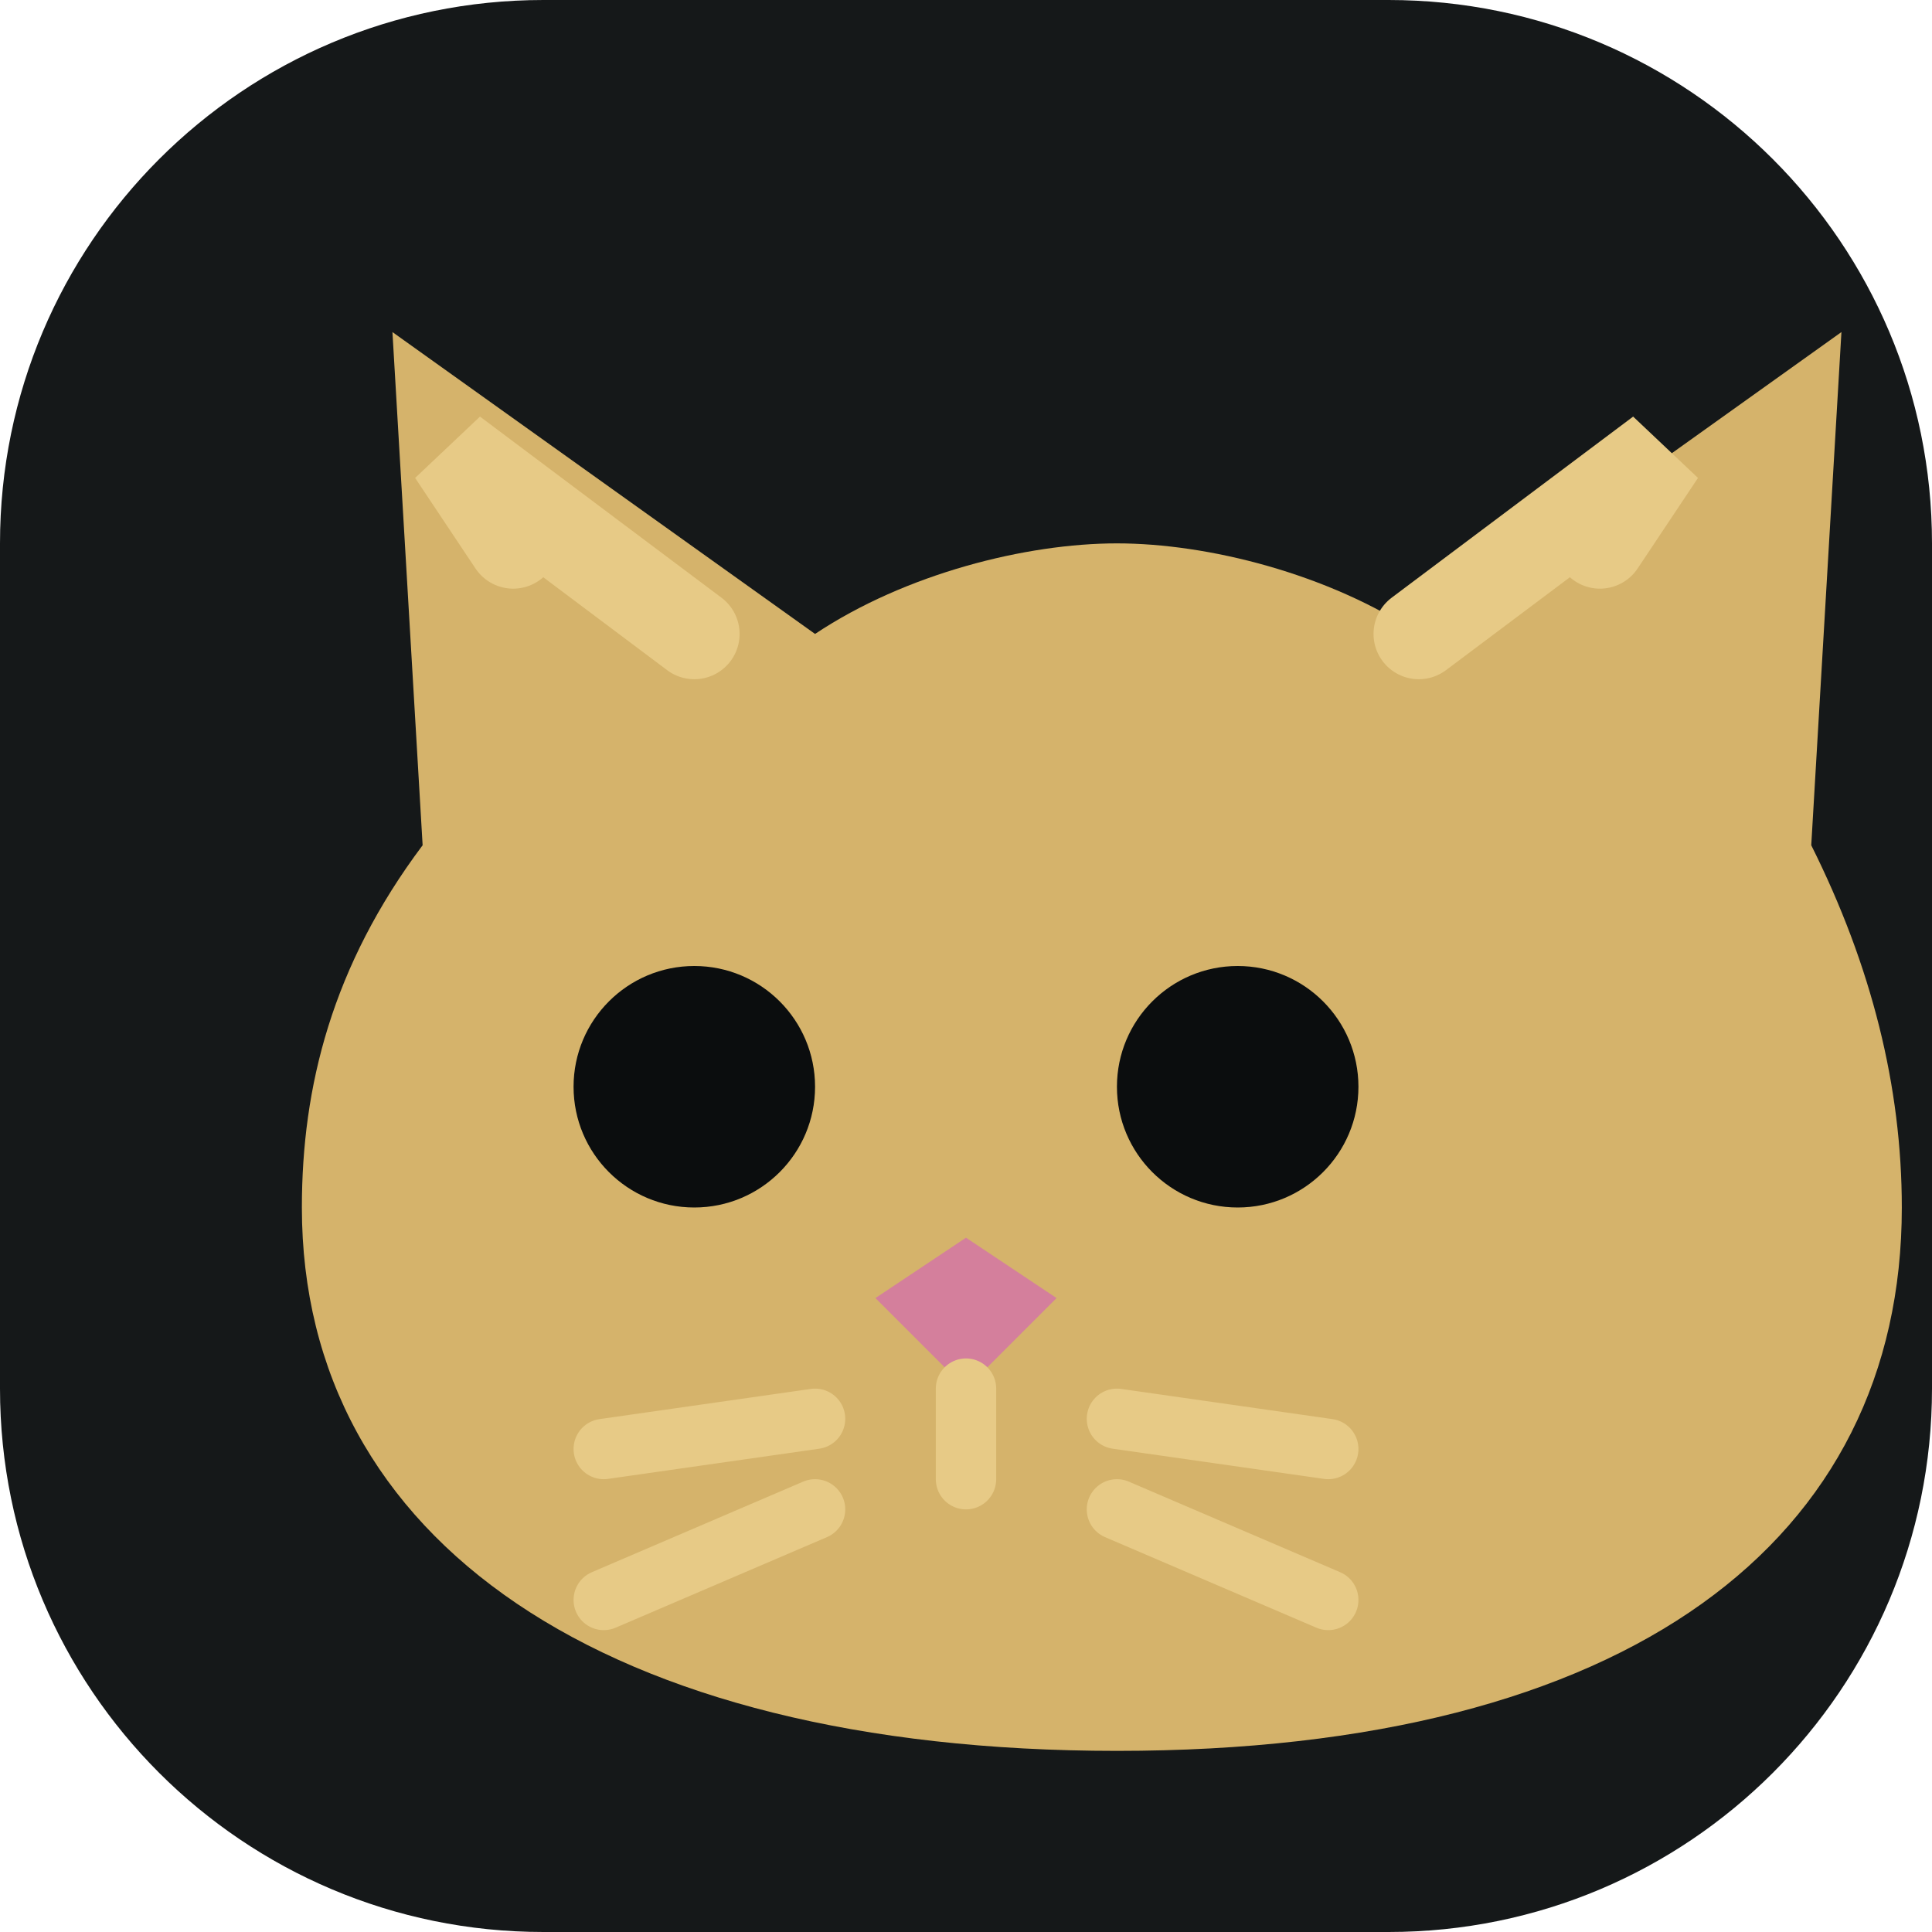
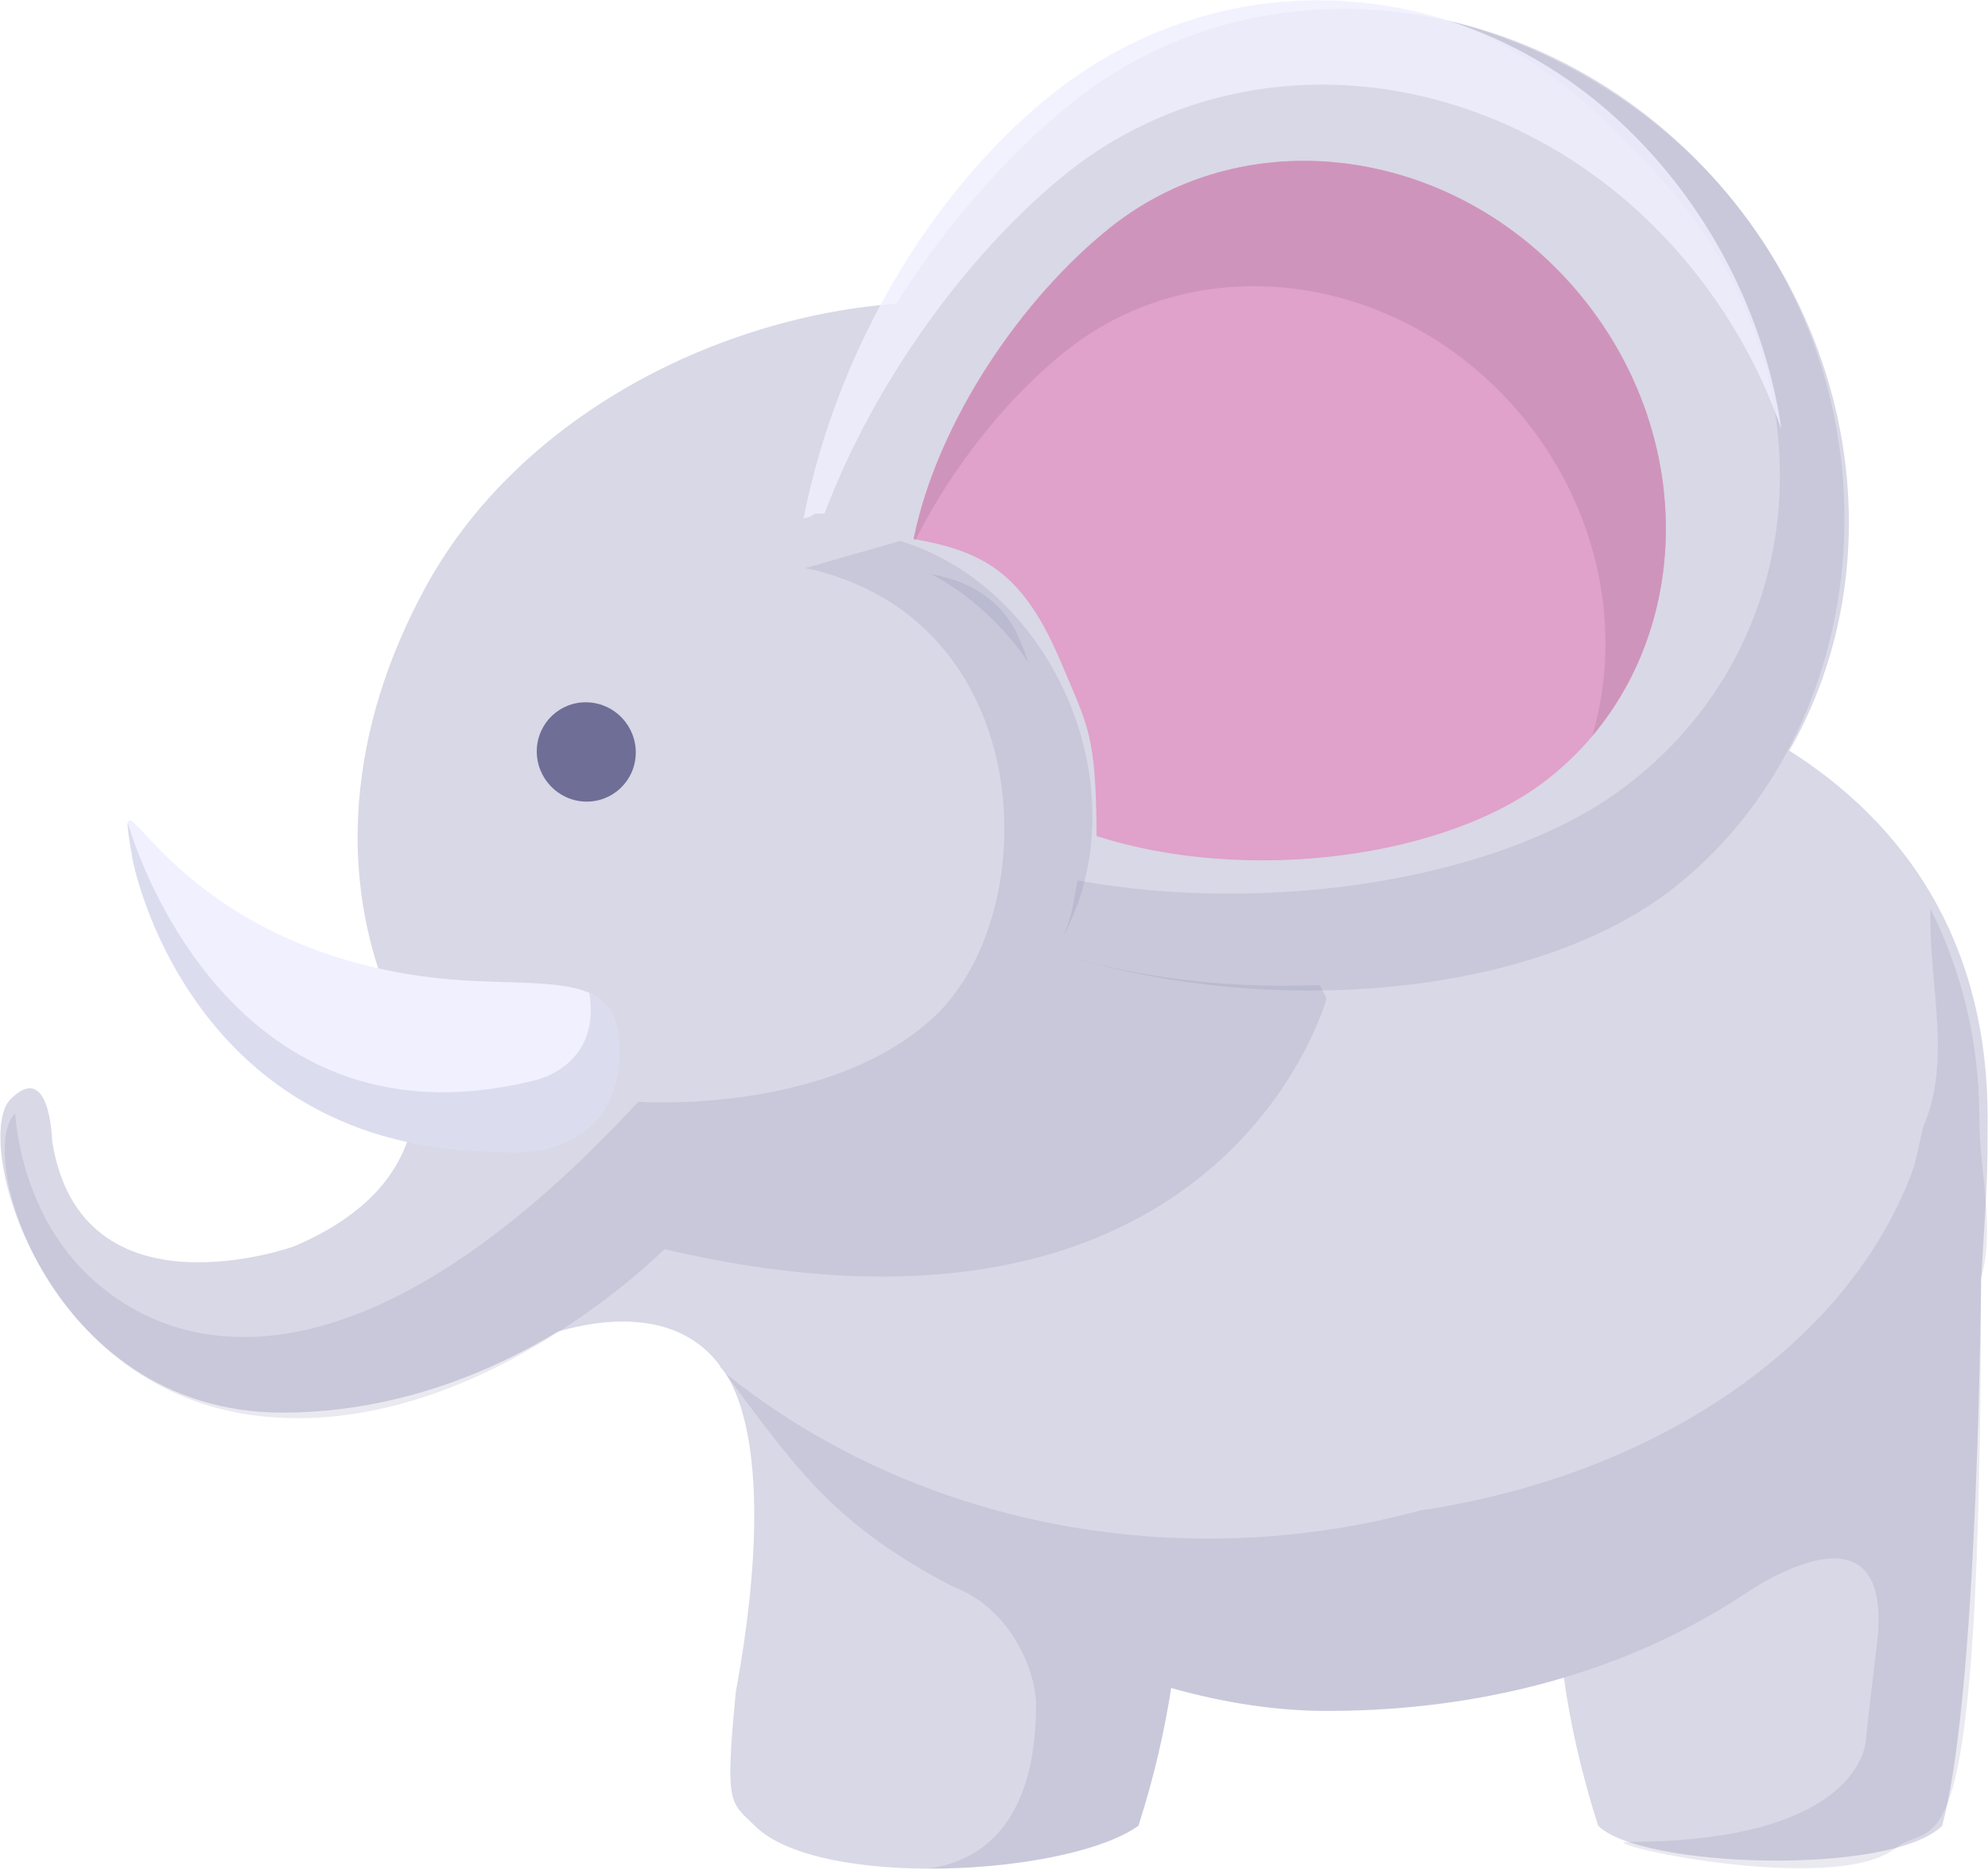
- <svg xmlns="http://www.w3.org/2000/svg" viewBox="0 0 64 64">
-   <rect width="64" height="64" rx="18" fill="#151819" />
-   <path d="M14 28 13 11l14 10c3-2 7-3 10-3s7 1 10 3l14-10-1 17c2 4 3 8 3 12     0 11-9 18-26 18S10 51 10 40c0-4 1-8 4-12Z" fill="#d5b36b" />
-   <path d="M17 18 15 15l8 6M47 21l8-6-2 3" fill="none" stroke="#e7ca86" stroke-width="3" stroke-linecap="round" />
-   <circle cx="23" cy="36" r="4" fill="#0b0d0e" />
-   <circle cx="41" cy="36" r="4" fill="#0b0d0e" />
-   <path d="m29 43 3-2 3 2-3 3z" fill="#d47f9c" />
-   <path d="M32 46v3M27 47l-7 1M27 50l-7 3M37 47l7 1M37 50l7 3" fill="none" stroke="#e7ca86" stroke-width="2" stroke-linecap="round" />
+ <svg xmlns="http://www.w3.org/2000/svg" height="1200" node-id="1" sillyvg="true" template-height="1200" template-width="1276" version="1.1" viewBox="0 0 1276 1200" width="1276">
+   <defs node-id="28" />
+   <g node-id="30">
+     <path d="M 1275.76 717.43 C 1275.76 507.05 1091.79 410.97 851.77 410.97 C 611.74 410.97 134.44 979.82 320.14 870.84 C 351.61 852.36 427.09 828.33 462.54 877.33 L 461.92 877.19 C 461.92 877.19 504.04 913.15 472.30 1086.16 C 465.02 1160.54 468.97 1156.60 484.43 1172.05 C 525.31 1212.92 685.38 1204.40 730.73 1172.05 C 741.12 1139.59 747.68 1110.00 751.72 1083.62 C 785.41 1093.13 819.12 1098.34 851.78 1098.34 C 906.61 1098.34 957.50 1090.75 1003.79 1076.96 C 1007.68 1104.98 1014.51 1136.83 1025.78 1172.05 C 1053.02 1199.29 1214.19 1204.40 1246.56 1172.05 C 1265.08 1103.74 1270.23 926.70 1271.61 820.88 C 1275.76 753.30 1275.76 753.30 1275.76 717.43 Z" fill="#d8d8e6" fill-rule="nonzero" group-id="1" id="Shape" node-id="9" stroke="none" target-height="801.953" target-width="1141.312" target-x="134.445" target-y="410.972" />
+     <path d="M 745.74 227.67 C 599.86 147.13 362.10 215.81 274.04 375.31 C 222.24 469.14 217.06 564.82 251.25 644.11 L 251.21 644.10 C 251.21 644.10 251.27 644.21 251.31 644.26 C 253.38 649.03 255.55 653.79 257.90 658.43 C 269.66 688.65 284.50 759.45 188.60 800.17 C 188.60 800.17 51.64 849.17 33.45 732.29 C 33.45 732.29 32.24 680.17 6.79 705.61 C -18.67 731.06 28.60 906.84 181.33 906.84 C 283.17 906.84 372.03 855.10 426.44 801.93 C 570.01 854.31 759.87 820.60 838.76 677.71 C 926.81 518.22 891.63 308.21 745.74 227.67 Z" fill="#d8d8e6" fill-rule="nonzero" group-id="1" id="Shape" node-id="10" stroke="none" target-height="759.71" target-width="945.48" target-x="-18.666" target-y="147.127" />
+     <g node-id="31">
+       <path d="M 9.77 714.70 C 9.77 714.70 12.02 775.05 55.38 817.51 C 113.11 874.04 232.64 898.86 409.64 707.33 C 409.64 707.33 531.68 716.06 599.48 652.84 C 671.25 585.94 667.02 396.99 517.06 364.64 L 688.02 315.72 L 851.47 640.93 C 851.47 640.93 785.70 886.05 426.46 801.91 C 426.46 801.91 304.95 924.42 167.04 909.10 C 29.11 893.77 -15.48 739.94 9.77 714.70 Z" fill="#6e6e96" fill-opacity="0.15" fill-rule="nonzero" group-id="1,2" id="Shape" node-id="12" stroke="none" target-height="608.697" target-width="866.949" target-x="-15.478" target-y="315.723" />
+     </g>
+     <path d="M 408.06 483.79 C 407.66 501.37 393.11 515.17 375.58 514.58 C 358.03 514.01 344.15 499.26 344.54 481.65 C 344.93 464.06 359.48 450.26 377.04 450.85 C 394.59 451.45 408.47 466.14 408.06 483.79 Z" fill="#6e6e96" fill-rule="nonzero" group-id="1" id="Shape" node-id="13" stroke="none" target-height="64.911" target-width="64.326" target-x="344.147" target-y="450.257" />
+     <path d="M 1113.25 129.93 C 1004.37 -6.17 814.11 -34.90 688.28 65.76 C 610.71 127.82 534.16 237.72 512.34 344.77 C 578.75 329.00 653.35 372.60 685.84 449.71 C 710.08 507.20 704.60 568.43 676.36 611.01 C 811.14 654.46 991.94 631.11 1082.57 558.61 C 1208.39 457.97 1222.13 266.03 1113.25 129.93 Z" fill="#d8d8e6" fill-rule="nonzero" group-id="1" id="Shape" node-id="14" stroke="none" target-height="689.359" target-width="709.79" target-x="512.339" target-y="-34.904" />
+     <path d="M 1016.63 192.24 C 938.68 94.80 802.45 74.23 712.37 146.30 C 656.83 190.72 602.03 269.41 586.40 346.06 C 633.96 354.09 657.84 370.23 681.11 425.44 C 698.45 466.60 703.55 471.71 703.84 536.69 C 800.32 567.80 929.78 551.07 994.67 499.17 C 1084.75 427.11 1094.60 289.69 1016.63 192.24 Z" fill="#e0a1cb" fill-rule="nonzero" group-id="1" id="Shape" node-id="15" stroke="none" target-height="493.564" target-width="508.194" target-x="586.403" target-y="74.232" />
+     <path d="M 683.81 225.53 C 771.35 155.50 903.71 175.49 979.43 270.16 C 1027.79 330.63 1041.32 406.92 1022.02 472.41 C 1085.80 396.59 1085.80 278.70 1016.63 192.24 C 938.68 94.81 802.45 74.24 712.37 146.30 C 656.83 190.73 602.03 269.42 586.40 346.07 C 586.85 346.14 587.27 346.24 587.72 346.32 C 612.00 298.20 647.71 254.40 683.81 225.53 Z" fill="#cf94bb" fill-rule="nonzero" group-id="1" id="Shape" node-id="16" stroke="none" target-height="398.177" target-width="499.397" target-x="586.403" target-y="74.237" />
+     <path d="M 85.19 552.22 C 85.19 552.22 120.27 739.44 321.96 739.44 C 321.96 739.44 397.76 748.80 397.76 673.36 C 397.76 617.22 342.07 636.95 269.65 626.55 C 96.80 601.77 71.16 472.64 85.19 552.22 Z" fill="#f0f0ff" fill-rule="nonzero" group-id="1" id="Shape" node-id="17" stroke="none" target-height="276.154" target-width="326.594" target-x="71.165" target-y="472.642" />
+     <path d="M 582.77 1100.62 C 577.92 1129.13 554.41 1148.92 530.26 1144.79 C 506.10 1140.69 511.44 1127.97 516.29 1099.46 C 521.13 1070.95 523.64 1037.46 547.81 1041.57 C 571.96 1045.67 587.61 1072.12 582.77 1100.62 Z" fill="#d8d8e6" fill-rule="nonzero" group-id="1" id="Shape" node-id="18" stroke="none" target-height="111.457" target-width="81.512" target-x="506.103" target-y="1037.46" />
+     <path d="M 1099.42 1100.53 C 1103.95 1119.77 1095.93 1138.11 1081.51 1141.51 C 1067.09 1144.90 1064.00 1136.78 1059.48 1117.54 C 1054.95 1098.31 1050.71 1075.23 1065.12 1071.83 C 1079.54 1068.45 1094.90 1081.30 1099.42 1100.53 Z" fill="#d8d8e6" fill-rule="nonzero" group-id="1" id="Shape" node-id="19" stroke="none" target-height="76.444" target-width="53.234" target-x="1050.713" target-y="1068.452" />
+     <g node-id="32">
+       <path d="M 597.74 368.57 C 621.46 381.14 643.06 400.37 659.91 424.92 C 658.06 419.41 655.96 413.92 653.48 408.46 C 642.70 384.81 622.38 373.14 597.74 368.57 Z M 1113.25 129.93 C 1065.56 70.32 996.86 30.03 930.21 13.46 C 983.52 31.46 1031.76 74.90 1070.73 119.93 C 1177.03 242.73 1163.61 415.91 1040.77 506.73 C 962.54 564.57 815.54 587.69 691.59 565.19 C 687.85 585.78 687.20 594.67 676.36 611.02 C 811.13 654.47 985.14 641.35 1075.78 568.85 C 1201.59 468.19 1222.13 266.03 1113.25 129.93 Z" fill="#6e6e96" fill-opacity="0.15" fill-rule="nonzero" group-id="1,3" id="Shape" node-id="21" stroke="none" target-height="641.007" target-width="624.395" target-x="597.74" target-y="13.465" />
+     </g>
+     <g node-id="33">
+       <path d="M 1076.12 118.02 C 971.01 -18.08 792.24 -36.60 670.79 64.06 C 595.90 126.12 536.79 225.80 515.74 332.86 C 526.65 330.18 518.06 329.26 529.17 329.88 C 561.22 244.72 620.61 164.18 680.65 114.42 C 802.12 13.76 985.80 42.49 1090.92 178.59 C 1114.22 208.77 1131.67 241.69 1143.46 275.75 C 1135.30 220.54 1113.05 165.83 1076.12 118.02 Z" fill="#efefff" fill-opacity="0.82" fill-rule="nonzero" group-id="1,4" id="Shape" node-id="23" stroke="none" target-height="369.464" target-width="627.721" target-x="515.739" target-y="-36.604" />
+     </g>
+     <path d="M 1132.85 681.80 C 1147.35 700.89 1129.09 805.43 1092.04 833.60 C 1054.97 861.78 1013.18 869.14 998.67 850.07 C 984.17 830.98 1018.16 808.40 1055.21 780.23 C 1092.27 752.05 1118.33 662.72 1132.85 681.80 Z" fill="#d8d8e6" fill-rule="nonzero" group-id="1" id="Shape" node-id="24" stroke="none" target-height="206.425" target-width="163.188" target-x="984.166" target-y="662.716" />
+     <g node-id="34">
+       <path d="M 1270.43 717.43 C 1270.44 668.60 1258.93 622.86 1239.03 583.25 C 1237.89 632.87 1253.25 680.34 1234.14 724.18 C 1232.54 732.03 1230.73 740.18 1228.51 748.93 C 1188.59 860.83 1065.40 946.77 911.45 969.68 C 868.49 981.39 822.90 987.72 775.64 987.72 C 656.44 987.72 547.76 947.60 465.64 881.71 C 515.09 948.89 538.36 979.76 611.18 1018.36 C 650.55 1032.84 665.01 1075.40 665.01 1093.83 C 665.01 1175.18 625.53 1195.76 595.20 1199.59 C 649.32 1199.85 706.43 1189.35 730.69 1172.04 C 741.09 1139.55 747.64 1109.98 751.65 1083.59 C 785.35 1093.11 819.05 1098.33 851.74 1098.33 C 955.36 1098.33 1045.05 1071.44 1115.67 1025.99 C 1115.55 1026.10 1115.41 1026.22 1115.28 1026.33 C 1115.28 1026.33 1115.73 1026.00 1116.53 1025.44 C 1119.04 1023.80 1121.52 1022.18 1123.97 1020.51 C 1148.37 1005.18 1215.10 970.40 1204.63 1056.26 C 1201.75 1079.92 1199.30 1100.25 1197.60 1117.37 C 1195.82 1134.98 1173.26 1182.42 1045.20 1182.42 C 1019.57 1182.42 1177.14 1217.89 1217.09 1186.20 C 1242.65 1165.93 1271.54 1219.70 1271.54 821.30 C 1271.54 821.30 1271.43 821.55 1271.22 821.90 C 1281.10 788.70 1270.43 753.67 1270.43 717.43 Z" fill="#6e6e96" fill-opacity="0.15" fill-rule="nonzero" group-id="1,5" id="Shape" node-id="25" stroke="none" target-height="636.449" target-width="815.457" target-x="465.639" target-y="583.25" />
+     </g>
+     <path d="M 378.28 637.46 C 385.98 685.64 342.25 693.77 342.25 693.77 C 140.40 743.34 82.03 528.13 82.02 528.09 C 81.55 531.03 82.79 538.54 85.19 552.22 C 85.19 552.22 120.27 739.44 321.96 739.44 C 321.96 739.44 397.76 748.80 397.76 673.36 C 397.76 653.35 390.66 643.00 378.28 637.46 Z" fill="#6e6e96" fill-opacity="0.15" fill-rule="nonzero" group-id="1,6" id="Shape" node-id="26" stroke="none" target-height="220.704" target-width="316.214" target-x="81.545" target-y="528.092" />
+   </g>
</svg>
